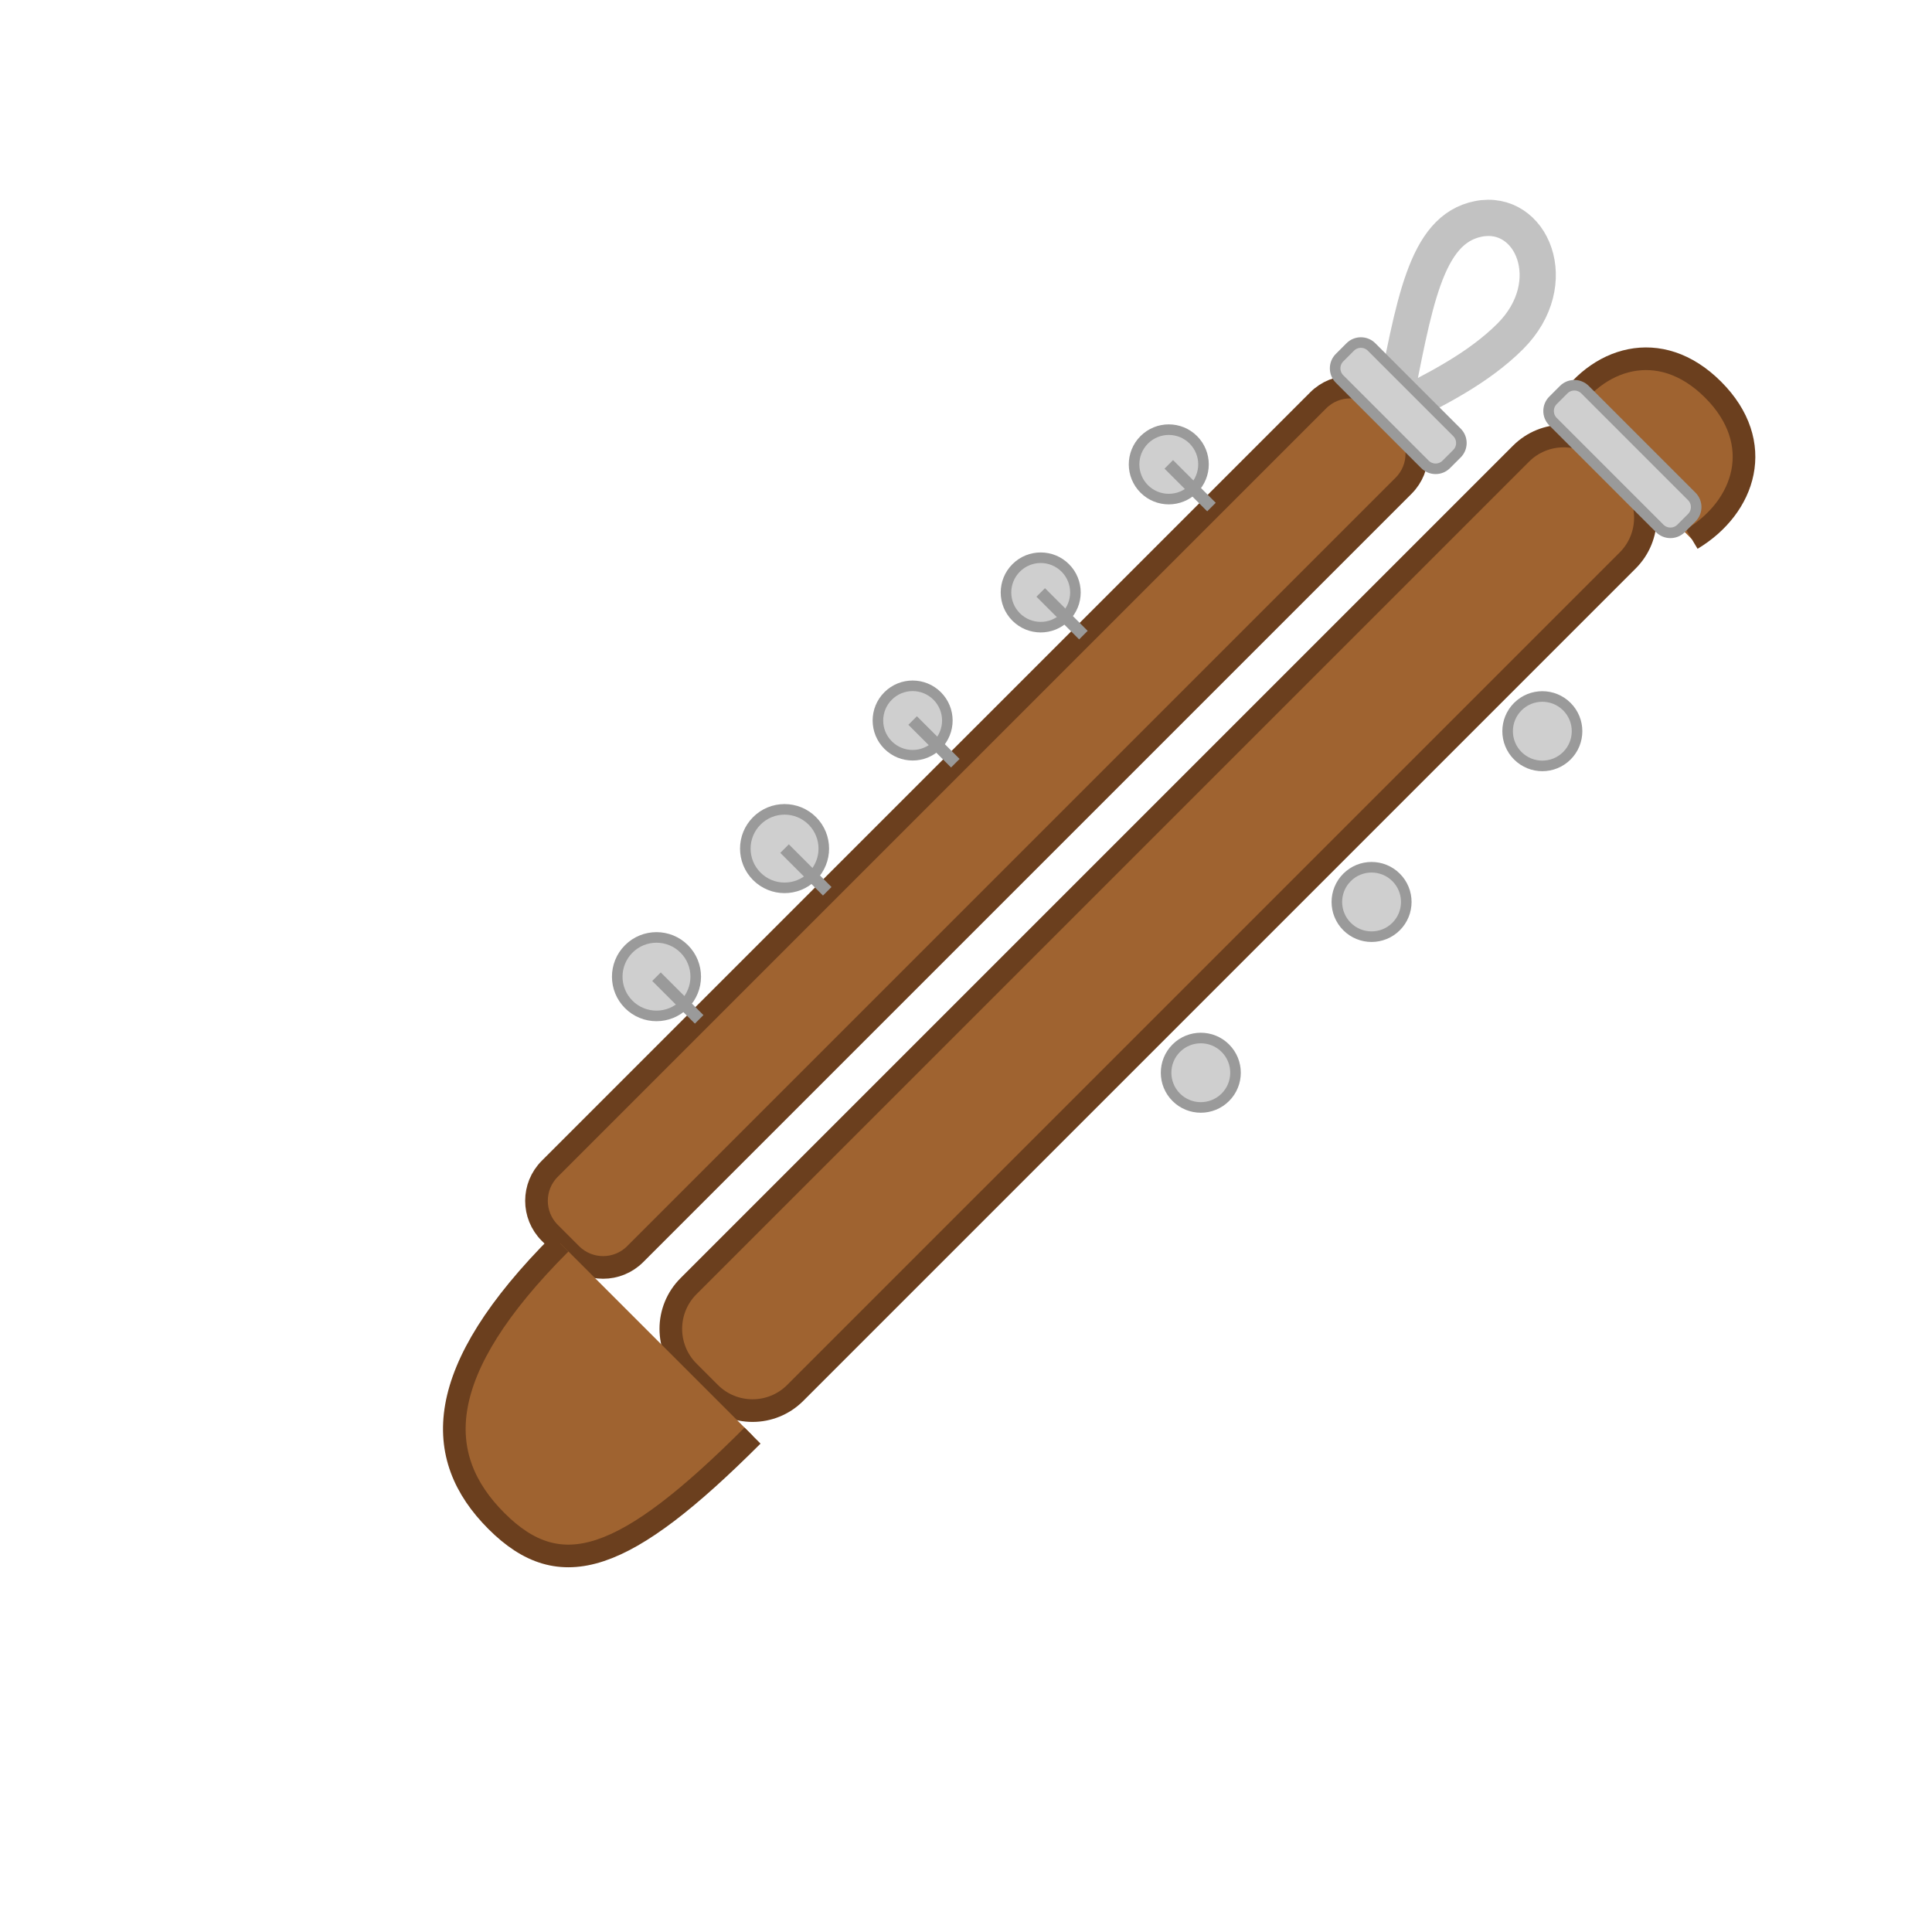
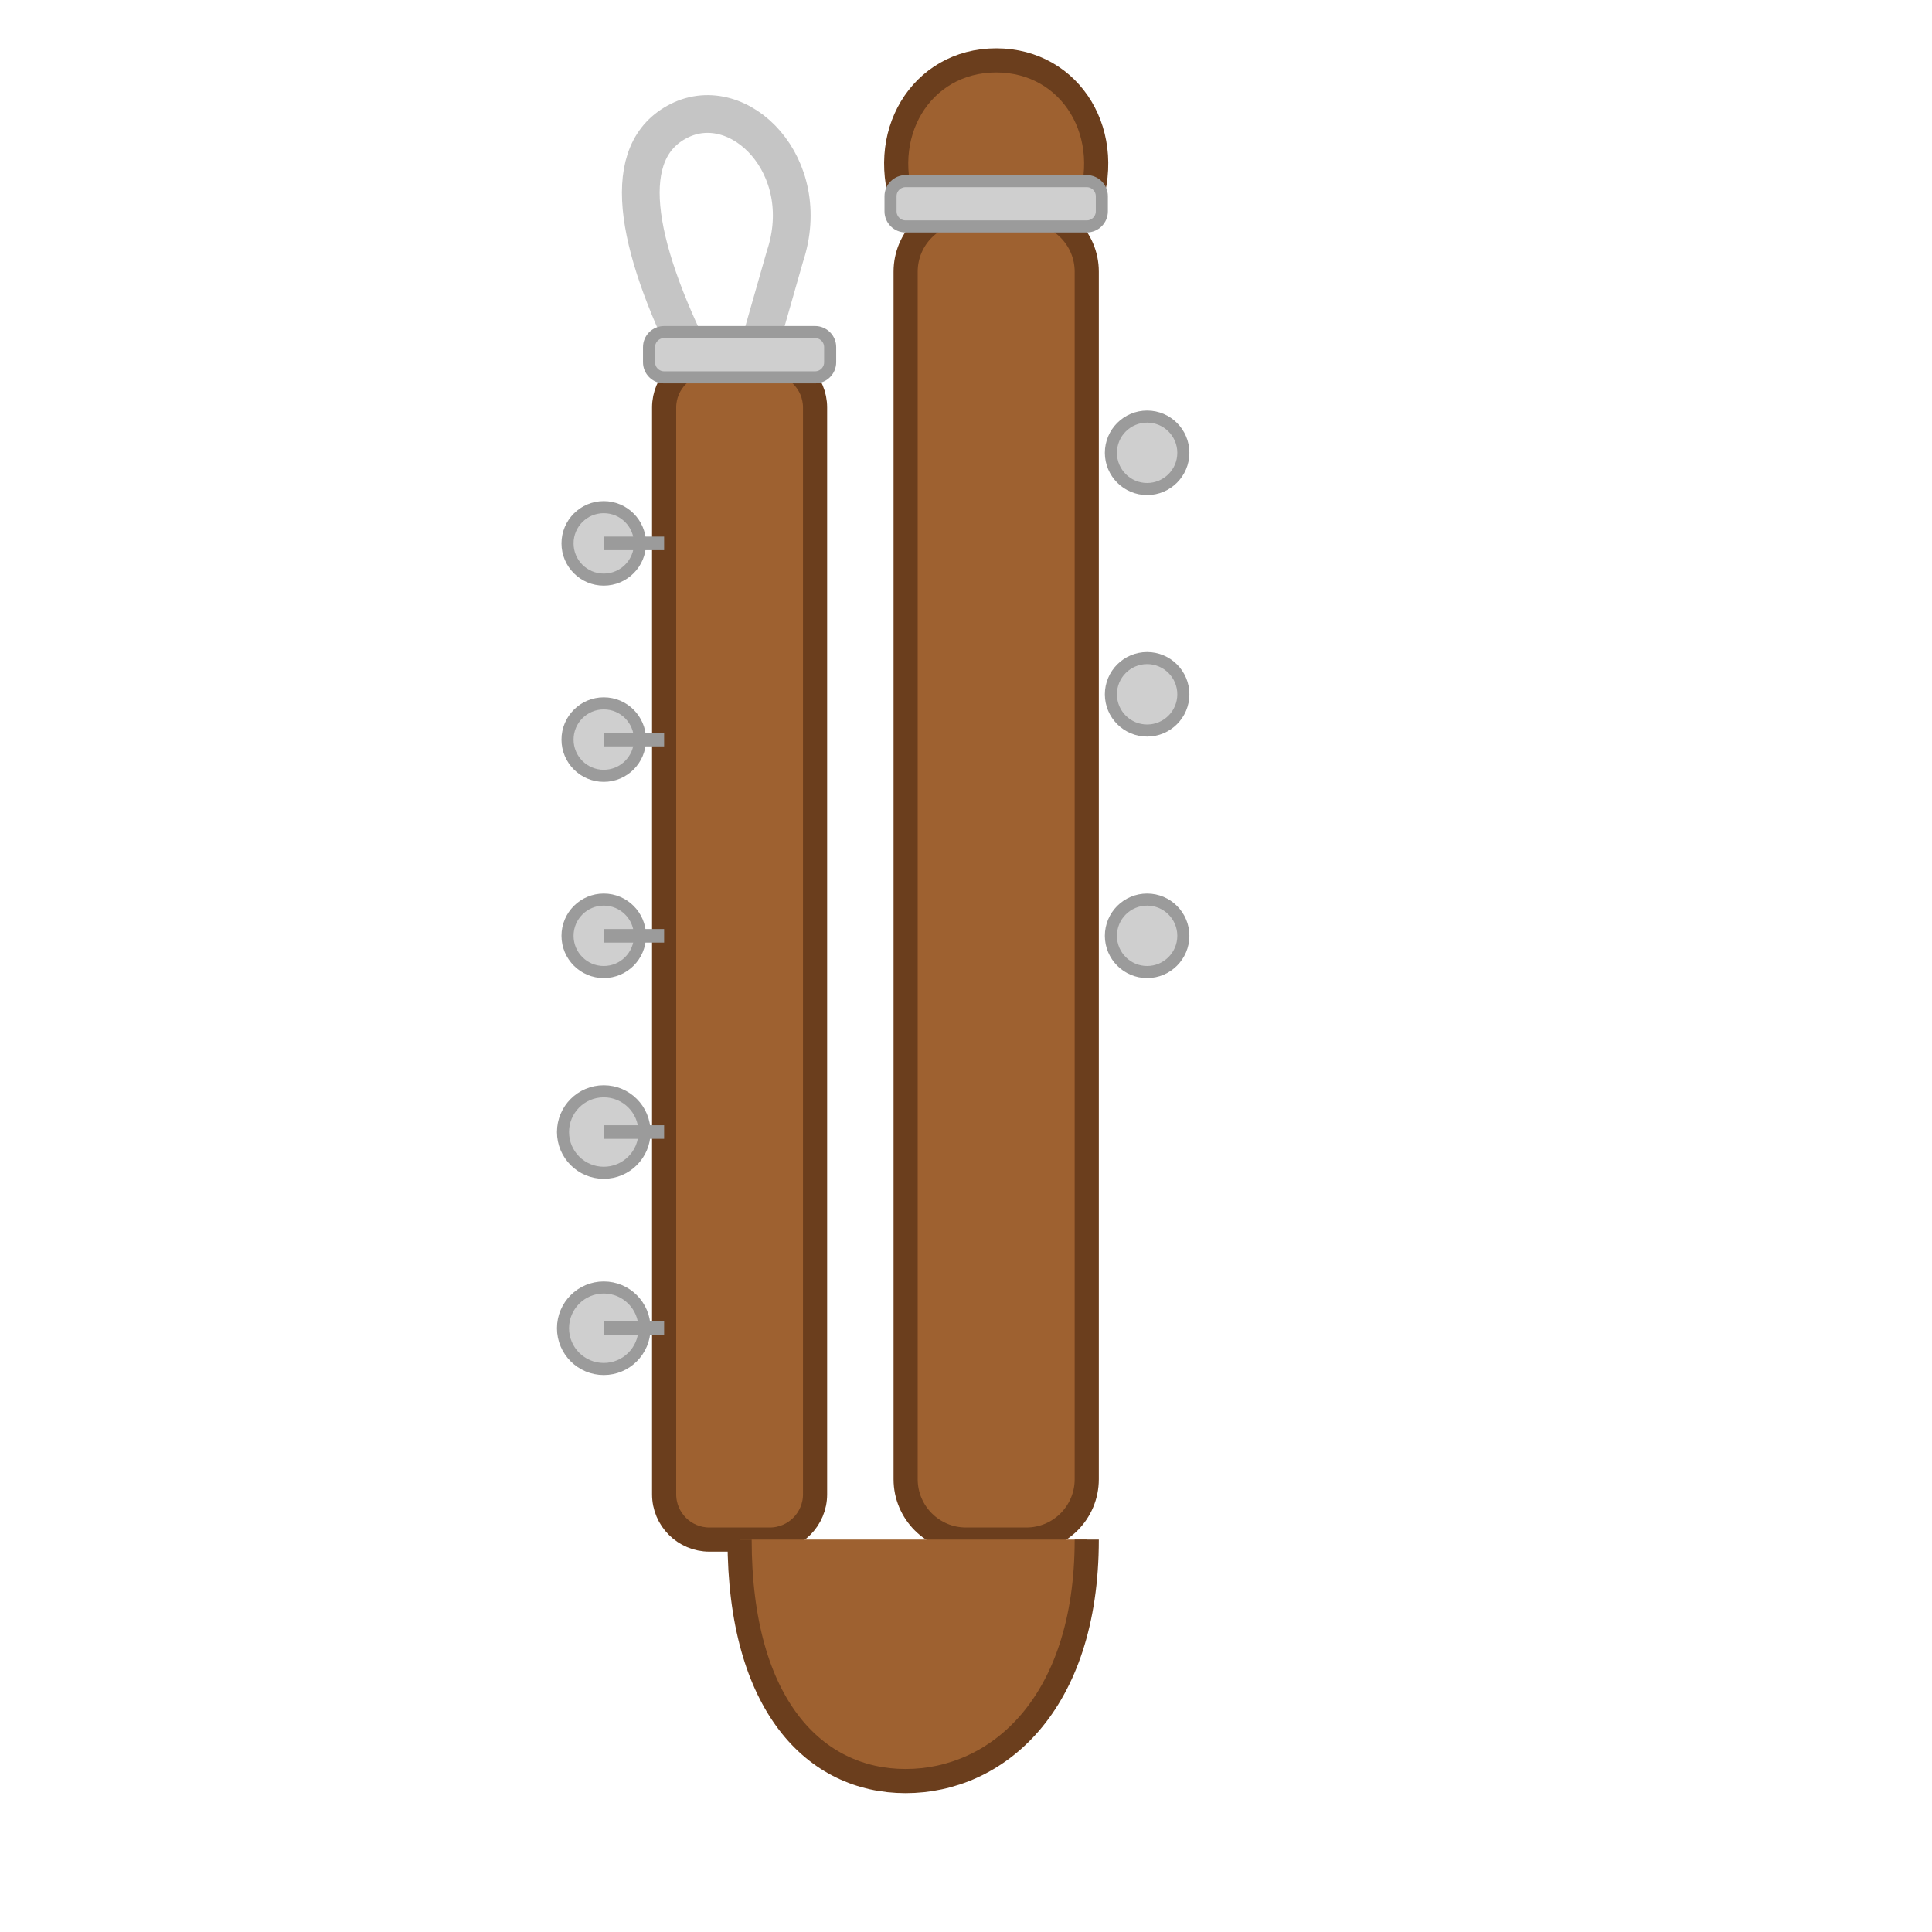
<svg xmlns="http://www.w3.org/2000/svg" viewBox="0 0 128 128" width="128" height="128">
-   <g transform="rotate(45,64,64)">
-     <path d="M58 18 C54 12,51 8,53 5 C55 2,60 4,60 9 C60 12,59 15,58 18" fill="none" stroke="#C2C2C2" stroke-width="2.4" stroke-linecap="round" />
-     <rect x="54" y="18" width="8" height="78" rx="3" fill="#9F6330" stroke="#6B3F1E" stroke-width="1.5" />
-     <rect x="66" y="10" width="10" height="86" rx="4" fill="#9F6330" stroke="#6B3F1E" stroke-width="1.5" />
-     <path d="M58 96 C58 108,62 112,68 112 C74 112,76 108,76 96" fill="#9F6330" stroke="#6B3F1E" stroke-width="1.5" />
-     <path d="M66 10 C65 6,67 2,72 2 C77 2,79 6,78 10" fill="#9F6330" stroke="#6B3F1E" stroke-width="1.5" />
-     <g fill="#CFCFCF" stroke="#9A9A9A" stroke-width="0.7">
-       <rect x="53" y="16" width="10" height="3" rx="1" />
-       <rect x="65" y="8" width="12" height="3" rx="1" />
-       <circle cx="50" cy="31" r="2.3" />
-       <circle cx="50" cy="43" r="2.3" />
-       <circle cx="50" cy="55" r="2.3" />
-       <circle cx="50" cy="67" r="2.6" />
-       <circle cx="50" cy="79" r="2.6" />
-       <circle cx="80" cy="26" r="2.3" />
-       <circle cx="80" cy="42" r="2.3" />
-       <circle cx="80" cy="58" r="2.3" />
-     </g>
-     <g stroke="#9A9A9A" stroke-width="0.8">
-       <line x1="50" y1="31" x2="54" y2="31" />
-       <line x1="50" y1="43" x2="54" y2="43" />
-       <line x1="50" y1="55" x2="54" y2="55" />
-       <line x1="50" y1="67" x2="54" y2="67" />
-       <line x1="50" y1="79" x2="54" y2="79" />
-     </g>
+   <path d="M46 24 C42 16,41 10,45 8 C49 6,54 11,52 17 L50 24" fill="none" stroke="#c5c5c5" stroke-width="2.5" stroke-linecap="round" />
+   <rect x="44" y="24" width="10" height="78" rx="3" fill="#9e6130" stroke="#6b3e1d" stroke-width="1.6" />
+   <rect x="60" y="14" width="12" height="88" rx="4" fill="#9e6130" stroke="#6b3e1d" stroke-width="1.6" />
+   <path d="M49 102 C49 113,54 118,60 118 C66 118,72 113,72 102" fill="#9e6130" stroke="#6b3e1d" stroke-width="1.6" />
+   <path d="M60 14 C58 9,61 4,66 4 C71 4,74 9,72 14" fill="#9e6130" stroke="#6b3e1d" stroke-width="1.6" />
+   <g fill="#cfcfcf" stroke="#9b9b9b" stroke-width="0.8">
+     <rect x="43" y="22" width="12" height="3" rx="1" />
+     <rect x="59" y="12" width="14" height="3" rx="1" />
+     <circle cx="40" cy="36" r="2.4" />
+     <circle cx="40" cy="49" r="2.4" />
+     <circle cx="40" cy="62" r="2.4" />
+     <circle cx="40" cy="75" r="2.7" />
+     <circle cx="40" cy="88" r="2.7" />
+     <circle cx="76" cy="30" r="2.4" />
+     <circle cx="76" cy="46" r="2.4" />
+     <circle cx="76" cy="62" r="2.4" />
+   </g>
+   <g stroke="#9b9b9b" stroke-width="0.9">
+     <line x1="40" y1="36" x2="44" y2="36" />
+     <line x1="40" y1="49" x2="44" y2="49" />
+     <line x1="40" y1="62" x2="44" y2="62" />
+     <line x1="40" y1="75" x2="44" y2="75" />
+     <line x1="40" y1="88" x2="44" y2="88" />
  </g>
</svg>
